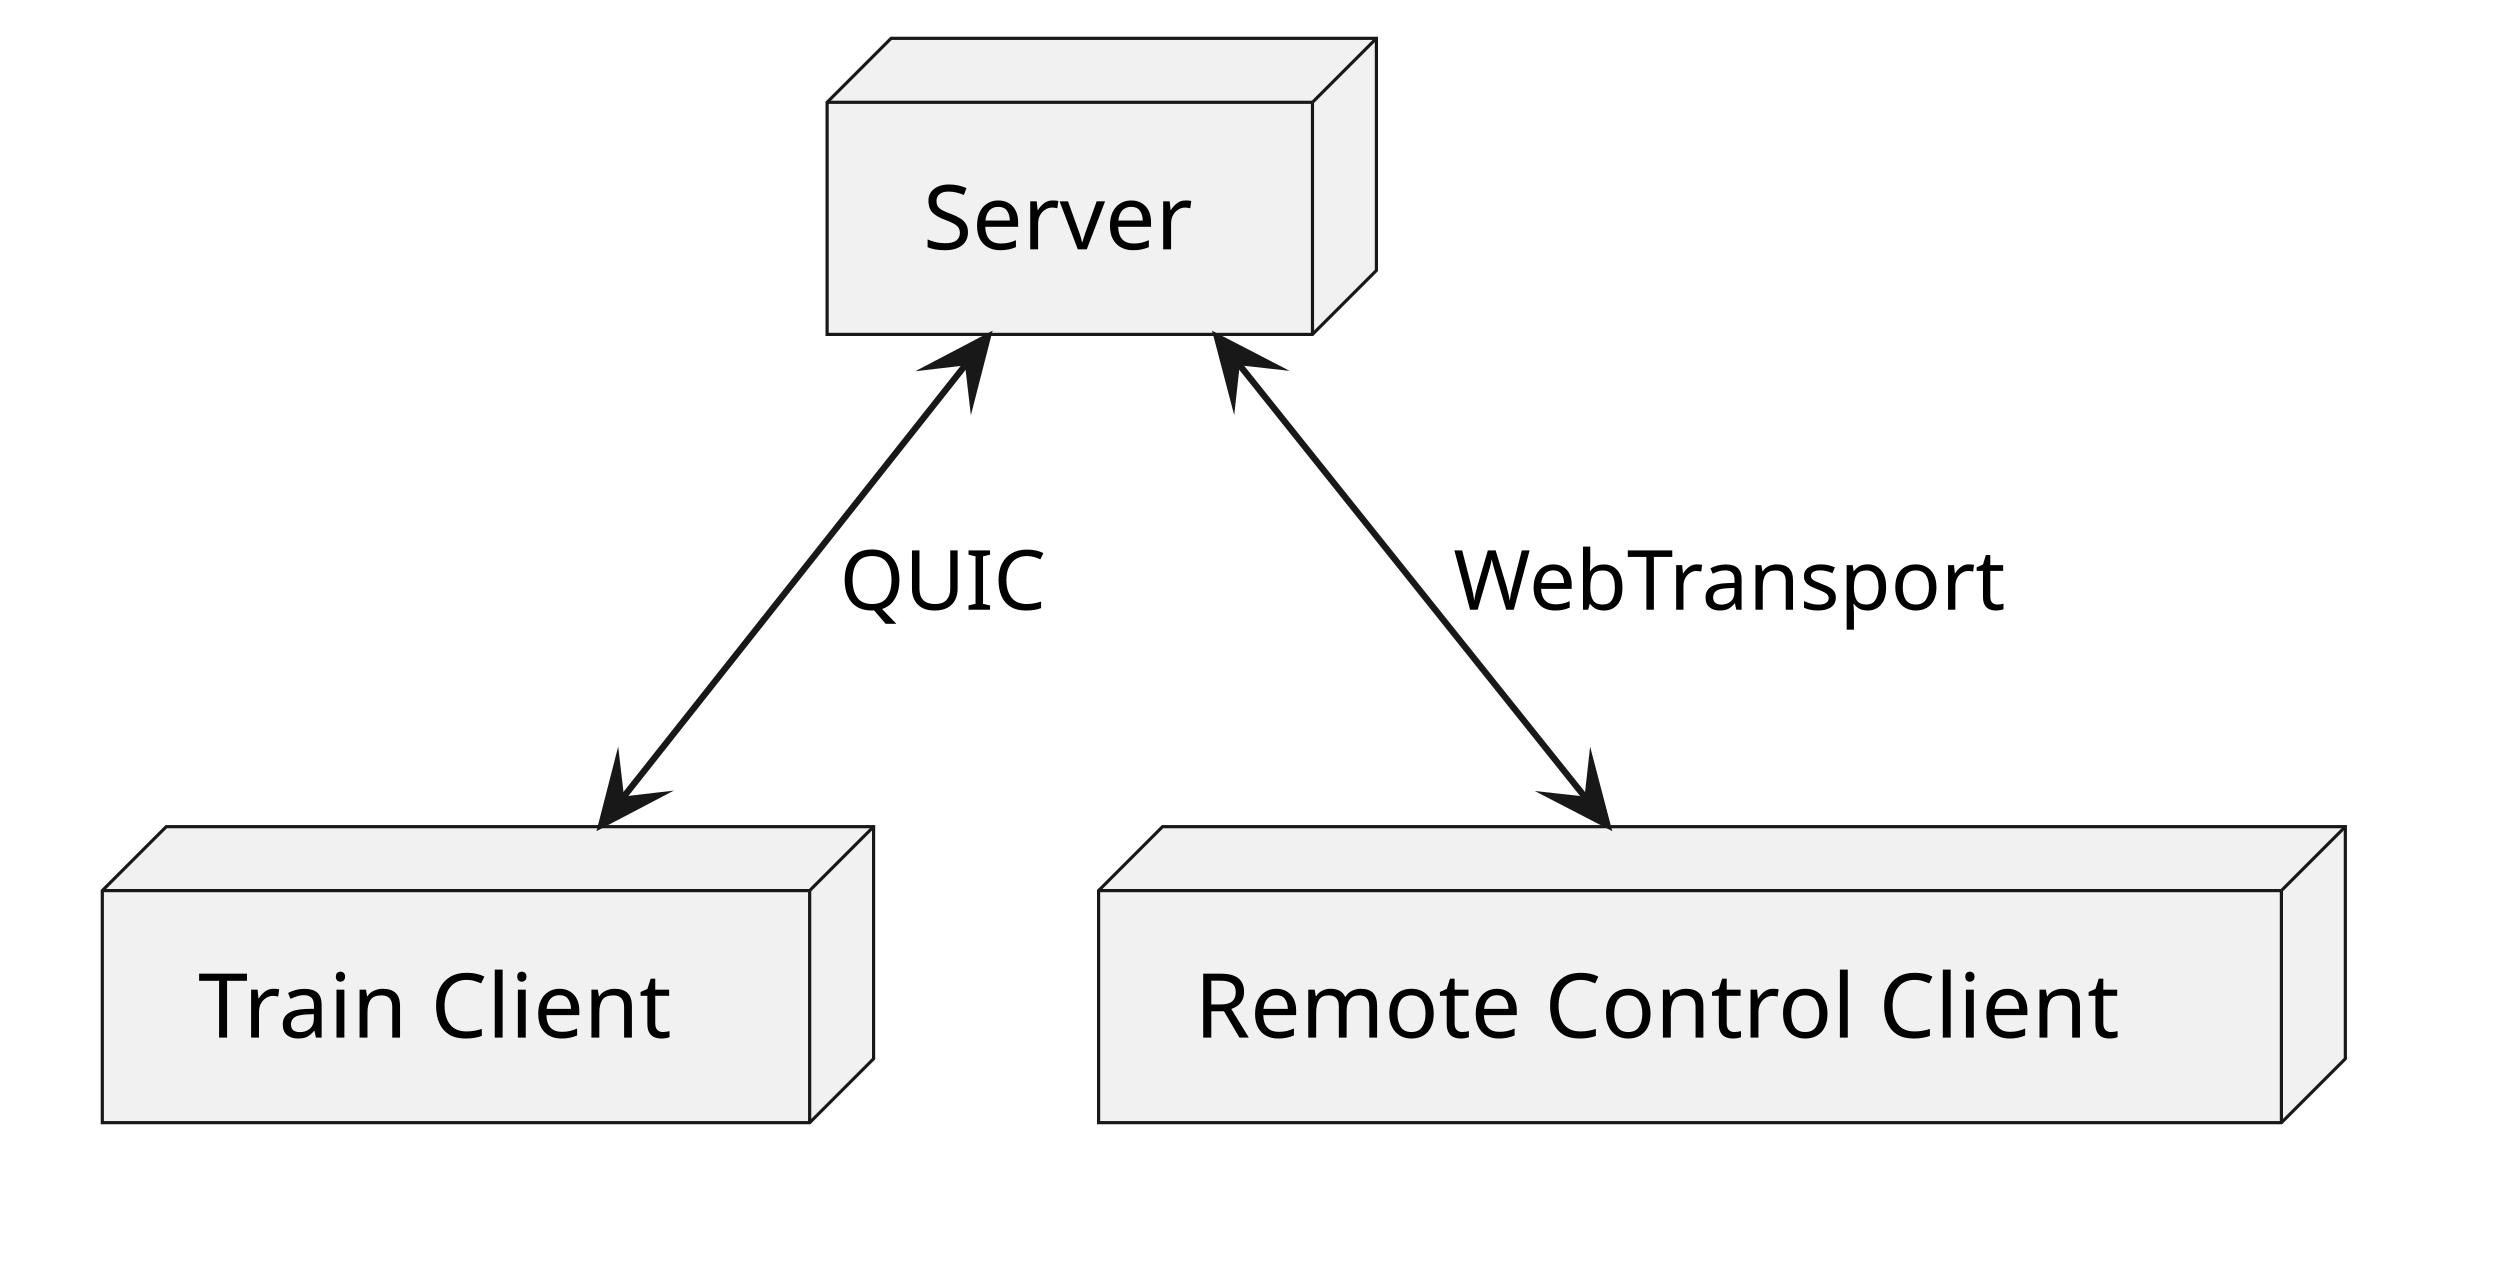
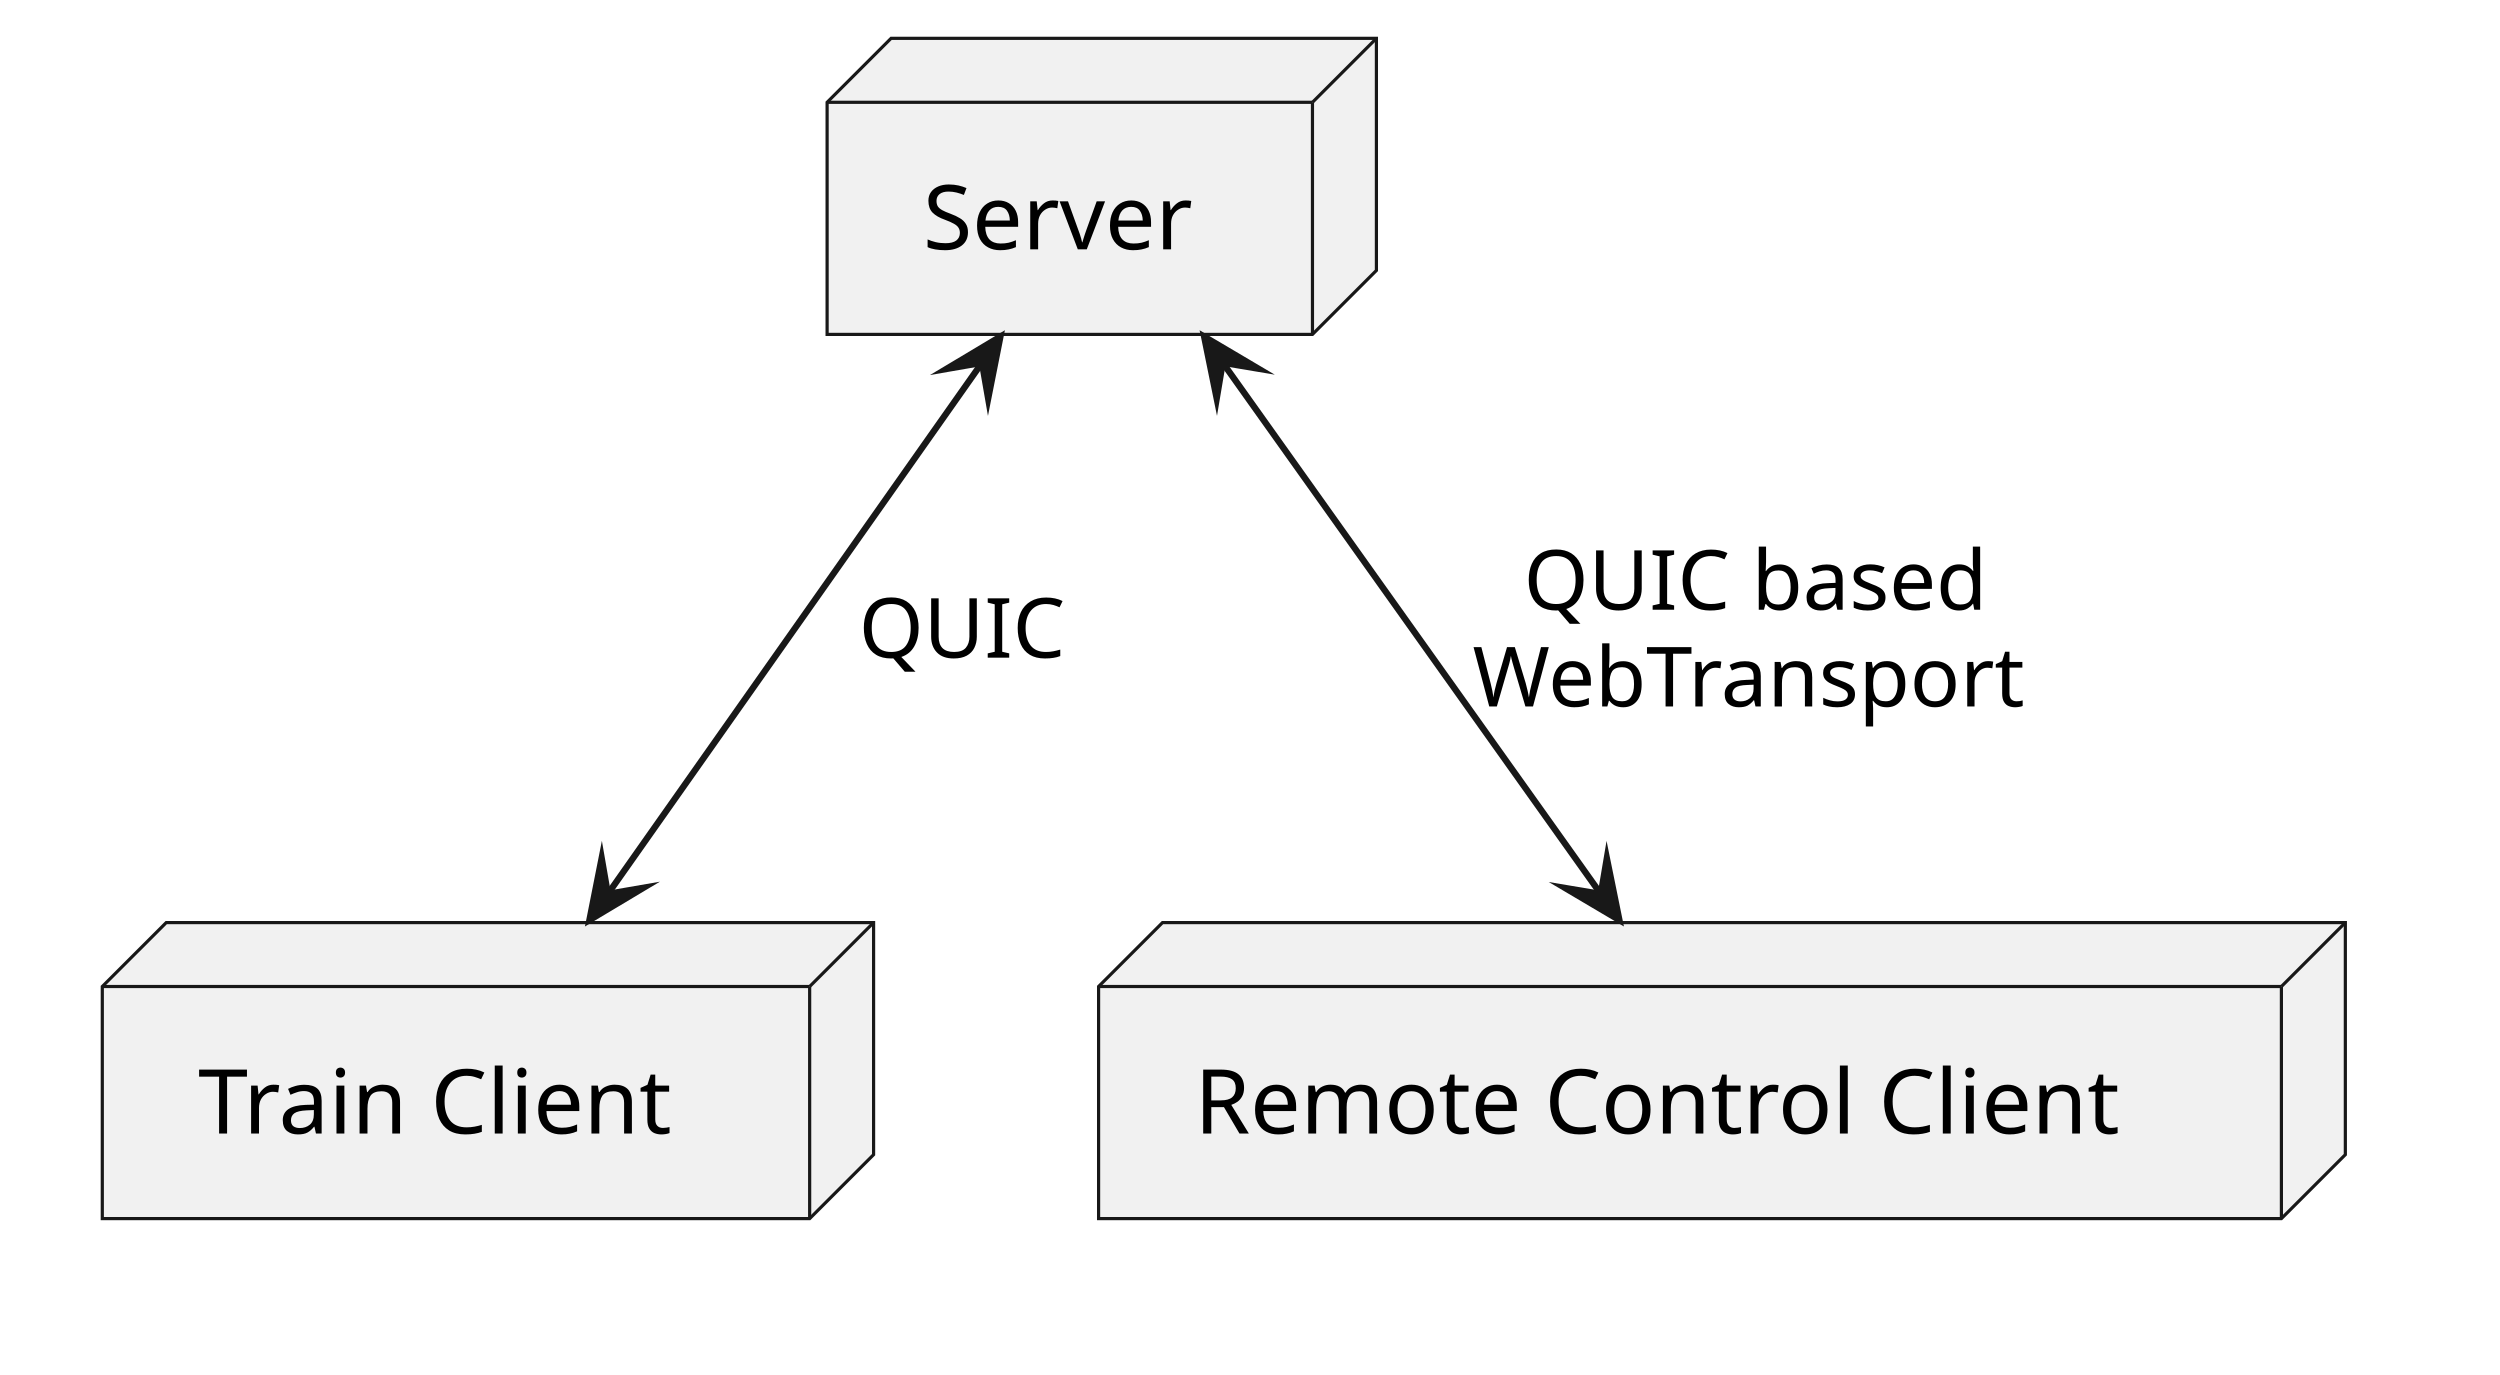
- <svg xmlns="http://www.w3.org/2000/svg" contentStyleType="text/css" data-diagram-type="DESCRIPTION" height="200px" preserveAspectRatio="none" style="width:391px;height:200px;background:#FFFFFF;" version="1.1" viewBox="0 0 391 200" width="391px" zoomAndPan="magnify">
+ <svg xmlns="http://www.w3.org/2000/svg" version="1.1" data-diagram-type="DESCRIPTION" style="width:391px;height:215px;background:#FFFFFF;" width="391px" height="215px" viewBox="0 0 391 215" zoomAndPan="magnify" preserveAspectRatio="none" contentStyleType="text/css">
  <defs />
  <g>
-     <g class="entity" data-qualified-name="Server" data-source-line="3" id="ent0001">
-       <polygon fill="#F1F1F1" points="129.36,16,139.36,6,215.27,6,215.27,42.297,205.27,52.297,129.36,52.297,129.36,16" style="stroke:#181818;stroke-width:0.5;stroke-linejoin:miter;stroke-miterlimit:10;" />
-       <line style="stroke:#181818;stroke-width:0.5;" x1="205.27" x2="215.27" y1="16" y2="6" />
-       <line style="stroke:#181818;stroke-width:0.5;" x1="129.36" x2="205.27" y1="16" y2="16" />
-       <line style="stroke:#181818;stroke-width:0.5;" x1="205.27" x2="205.27" y1="16" y2="52.297" />
-       <text fill="#000000" font-family="sans-serif" font-size="14" lengthAdjust="spacing" textLength="45.91" x="144.36" y="38.995">Server</text>
+     <g class="entity" data-qualified-name="S" id="ent0001" data-source-line="3">
+       <polygon points="129.36,16,139.36,6,215.27,6,215.27,42.297,205.27,52.297,129.36,52.297,129.36,16" fill="#F1F1F1" style="stroke:#181818;stroke-width:0.5;stroke-linejoin:miter;stroke-miterlimit:10;" />
+       <line x1="205.27" y1="16" x2="215.27" y2="6" style="stroke:#181818;stroke-width:0.5;" />
+       <line x1="129.36" y1="16" x2="205.27" y2="16" style="stroke:#181818;stroke-width:0.5;" />
+       <line x1="205.27" y1="16" x2="205.27" y2="52.297" style="stroke:#181818;stroke-width:0.5;" />
+       <text x="144.36" y="38.995" fill="#000000" font-size="14" lengthAdjust="spacing" textLength="45.91" font-family="sans-serif">Server</text>
    </g>
-     <g class="entity" data-qualified-name="TrainClient" data-source-line="5" id="ent0002">
-       <polygon fill="#F1F1F1" points="16,139.29,26,129.29,136.63,129.29,136.63,165.587,126.63,175.587,16,175.587,16,139.29" style="stroke:#181818;stroke-width:0.5;stroke-linejoin:miter;stroke-miterlimit:10;" />
-       <line style="stroke:#181818;stroke-width:0.5;" x1="126.63" x2="136.63" y1="139.29" y2="129.29" />
-       <line style="stroke:#181818;stroke-width:0.5;" x1="16" x2="126.63" y1="139.29" y2="139.29" />
-       <line style="stroke:#181818;stroke-width:0.5;" x1="126.63" x2="126.63" y1="139.29" y2="175.587" />
-       <text fill="#000000" font-family="sans-serif" font-size="14" lengthAdjust="spacing" textLength="80.63" x="31" y="162.285">Train Client</text>
+     <g class="entity" data-qualified-name="TC" id="ent0002" data-source-line="5">
+       <polygon points="16,154.29,26,144.29,136.63,144.29,136.63,180.587,126.63,190.587,16,190.587,16,154.29" fill="#F1F1F1" style="stroke:#181818;stroke-width:0.5;stroke-linejoin:miter;stroke-miterlimit:10;" />
+       <line x1="126.63" y1="154.29" x2="136.63" y2="144.29" style="stroke:#181818;stroke-width:0.5;" />
+       <line x1="16" y1="154.29" x2="126.63" y2="154.29" style="stroke:#181818;stroke-width:0.5;" />
+       <line x1="126.63" y1="154.29" x2="126.63" y2="190.587" style="stroke:#181818;stroke-width:0.5;" />
+       <text x="31" y="177.285" fill="#000000" font-size="14" lengthAdjust="spacing" textLength="80.63" font-family="sans-serif">Train Client</text>
    </g>
-     <g class="entity" data-qualified-name="RemoteClient" data-source-line="6" id="ent0003">
-       <polygon fill="#F1F1F1" points="171.82,139.29,181.82,129.29,366.811,129.29,366.811,165.587,356.811,175.587,171.82,175.587,171.82,139.29" style="stroke:#181818;stroke-width:0.5;stroke-linejoin:miter;stroke-miterlimit:10;" />
-       <line style="stroke:#181818;stroke-width:0.5;" x1="356.811" x2="366.811" y1="139.29" y2="129.29" />
-       <line style="stroke:#181818;stroke-width:0.5;" x1="171.82" x2="356.811" y1="139.29" y2="139.29" />
-       <line style="stroke:#181818;stroke-width:0.5;" x1="356.811" x2="356.811" y1="139.29" y2="175.587" />
-       <text fill="#000000" font-family="sans-serif" font-size="14" lengthAdjust="spacing" textLength="154.991" x="186.82" y="162.285">Remote Control Client</text>
+     <g class="entity" data-qualified-name="RCC" id="ent0003" data-source-line="6">
+       <polygon points="171.82,154.29,181.82,144.29,366.811,144.29,366.811,180.587,356.811,190.587,171.82,190.587,171.82,154.29" fill="#F1F1F1" style="stroke:#181818;stroke-width:0.5;stroke-linejoin:miter;stroke-miterlimit:10;" />
+       <line x1="356.811" y1="154.29" x2="366.811" y2="144.29" style="stroke:#181818;stroke-width:0.5;" />
+       <line x1="171.82" y1="154.29" x2="356.811" y2="154.29" style="stroke:#181818;stroke-width:0.5;" />
+       <line x1="356.811" y1="154.29" x2="356.811" y2="190.587" style="stroke:#181818;stroke-width:0.5;" />
+       <text x="186.82" y="177.285" fill="#000000" font-size="14" lengthAdjust="spacing" textLength="154.991" font-family="sans-serif">Remote Control Client</text>
    </g>
-     <g class="link" data-entity-1="ent0001" data-entity-2="ent0002" data-link-type="dependency" data-source-line="8" id="lnk4">
-       <path d="M151.377,56.6 C134.137,78.38 114.363,103.37 97.153,125.11" fill="none" id="Server-TrainClient" style="stroke:#181818;stroke-width:1;" />
-       <polygon fill="#181818" points="154.48,52.68,145.758,57.254,151.377,56.6,152.03,62.219,154.48,52.68" style="stroke:#181818;stroke-width:1;stroke-linejoin:miter;stroke-miterlimit:10;" />
-       <polygon fill="#181818" points="94.05,129.03,102.772,124.456,97.153,125.11,96.5,119.491,94.05,129.03" style="stroke:#181818;stroke-width:1;stroke-linejoin:miter;stroke-miterlimit:10;" />
-       <text fill="#000000" font-family="sans-serif" font-size="13" lengthAdjust="spacing" textLength="32.659" x="131.31" y="95.357">QUIC</text>
+     <g class="link" data-entity-1="ent0001" data-entity-2="ent0002" id="lnk4" data-source-line="8" data-link-type="dependency">
+       <path d="M153.581,56.738 C135.801,81.988 112.869,114.542 95.069,139.812" style="stroke:#181818;stroke-width:1;" fill="none" id="S-TC" />
+       <polygon points="156.46,52.65,148.008,57.706,153.581,56.738,154.549,62.312,156.46,52.65" fill="#181818" style="stroke:#181818;stroke-width:1;stroke-linejoin:miter;stroke-miterlimit:10;" />
+       <polygon points="92.19,143.9,100.643,138.846,95.069,139.812,94.103,134.239,92.19,143.9" fill="#181818" style="stroke:#181818;stroke-width:1;stroke-linejoin:miter;stroke-miterlimit:10;" />
+       <text x="134.31" y="102.857" fill="#000000" font-size="13" lengthAdjust="spacing" textLength="32.659" font-family="sans-serif">QUIC</text>
    </g>
-     <g class="link" data-entity-1="ent0001" data-entity-2="ent0003" data-link-type="dependency" data-source-line="9" id="lnk5">
-       <path d="M193.454,56.584 C210.884,78.364 230.877,103.385 248.267,125.126" fill="none" id="Server-RemoteClient" style="stroke:#181818;stroke-width:1;" />
-       <polygon fill="#181818" points="190.33,52.68,192.83,62.206,193.454,56.584,199.077,57.208,190.33,52.68" style="stroke:#181818;stroke-width:1;stroke-linejoin:miter;stroke-miterlimit:10;" />
-       <polygon fill="#181818" points="251.39,129.03,248.892,119.503,248.267,125.126,242.644,124.501,251.39,129.03" style="stroke:#181818;stroke-width:1;stroke-linejoin:miter;stroke-miterlimit:10;" />
-       <text fill="#000000" font-family="sans-serif" font-size="13" lengthAdjust="spacing" textLength="92.016" x="227.31" y="95.357">WebTransport</text>
+     <g class="link" data-entity-1="ent0001" data-entity-2="ent0003" id="lnk5" data-source-line="9" data-link-type="dependency">
+       <path d="M191.23,56.723 C209.21,81.973 232.391,114.556 250.371,139.826" style="stroke:#181818;stroke-width:1;" fill="none" id="S-RCC" />
+       <polygon points="188.33,52.65,190.292,62.301,191.23,56.723,196.809,57.661,188.33,52.65" fill="#181818" style="stroke:#181818;stroke-width:1;stroke-linejoin:miter;stroke-miterlimit:10;" />
+       <polygon points="253.27,143.9,251.311,134.248,250.371,139.826,244.793,138.886,253.27,143.9" fill="#181818" style="stroke:#181818;stroke-width:1;stroke-linejoin:miter;stroke-miterlimit:10;" />
+       <text x="238.302" y="95.357" fill="#000000" font-size="13" lengthAdjust="spacing" textLength="76.032" font-family="sans-serif">QUIC based</text>
+       <text x="230.31" y="110.49" fill="#000000" font-size="13" lengthAdjust="spacing" textLength="92.016" font-family="sans-serif">WebTransport</text>
    </g>
  </g>
</svg>
